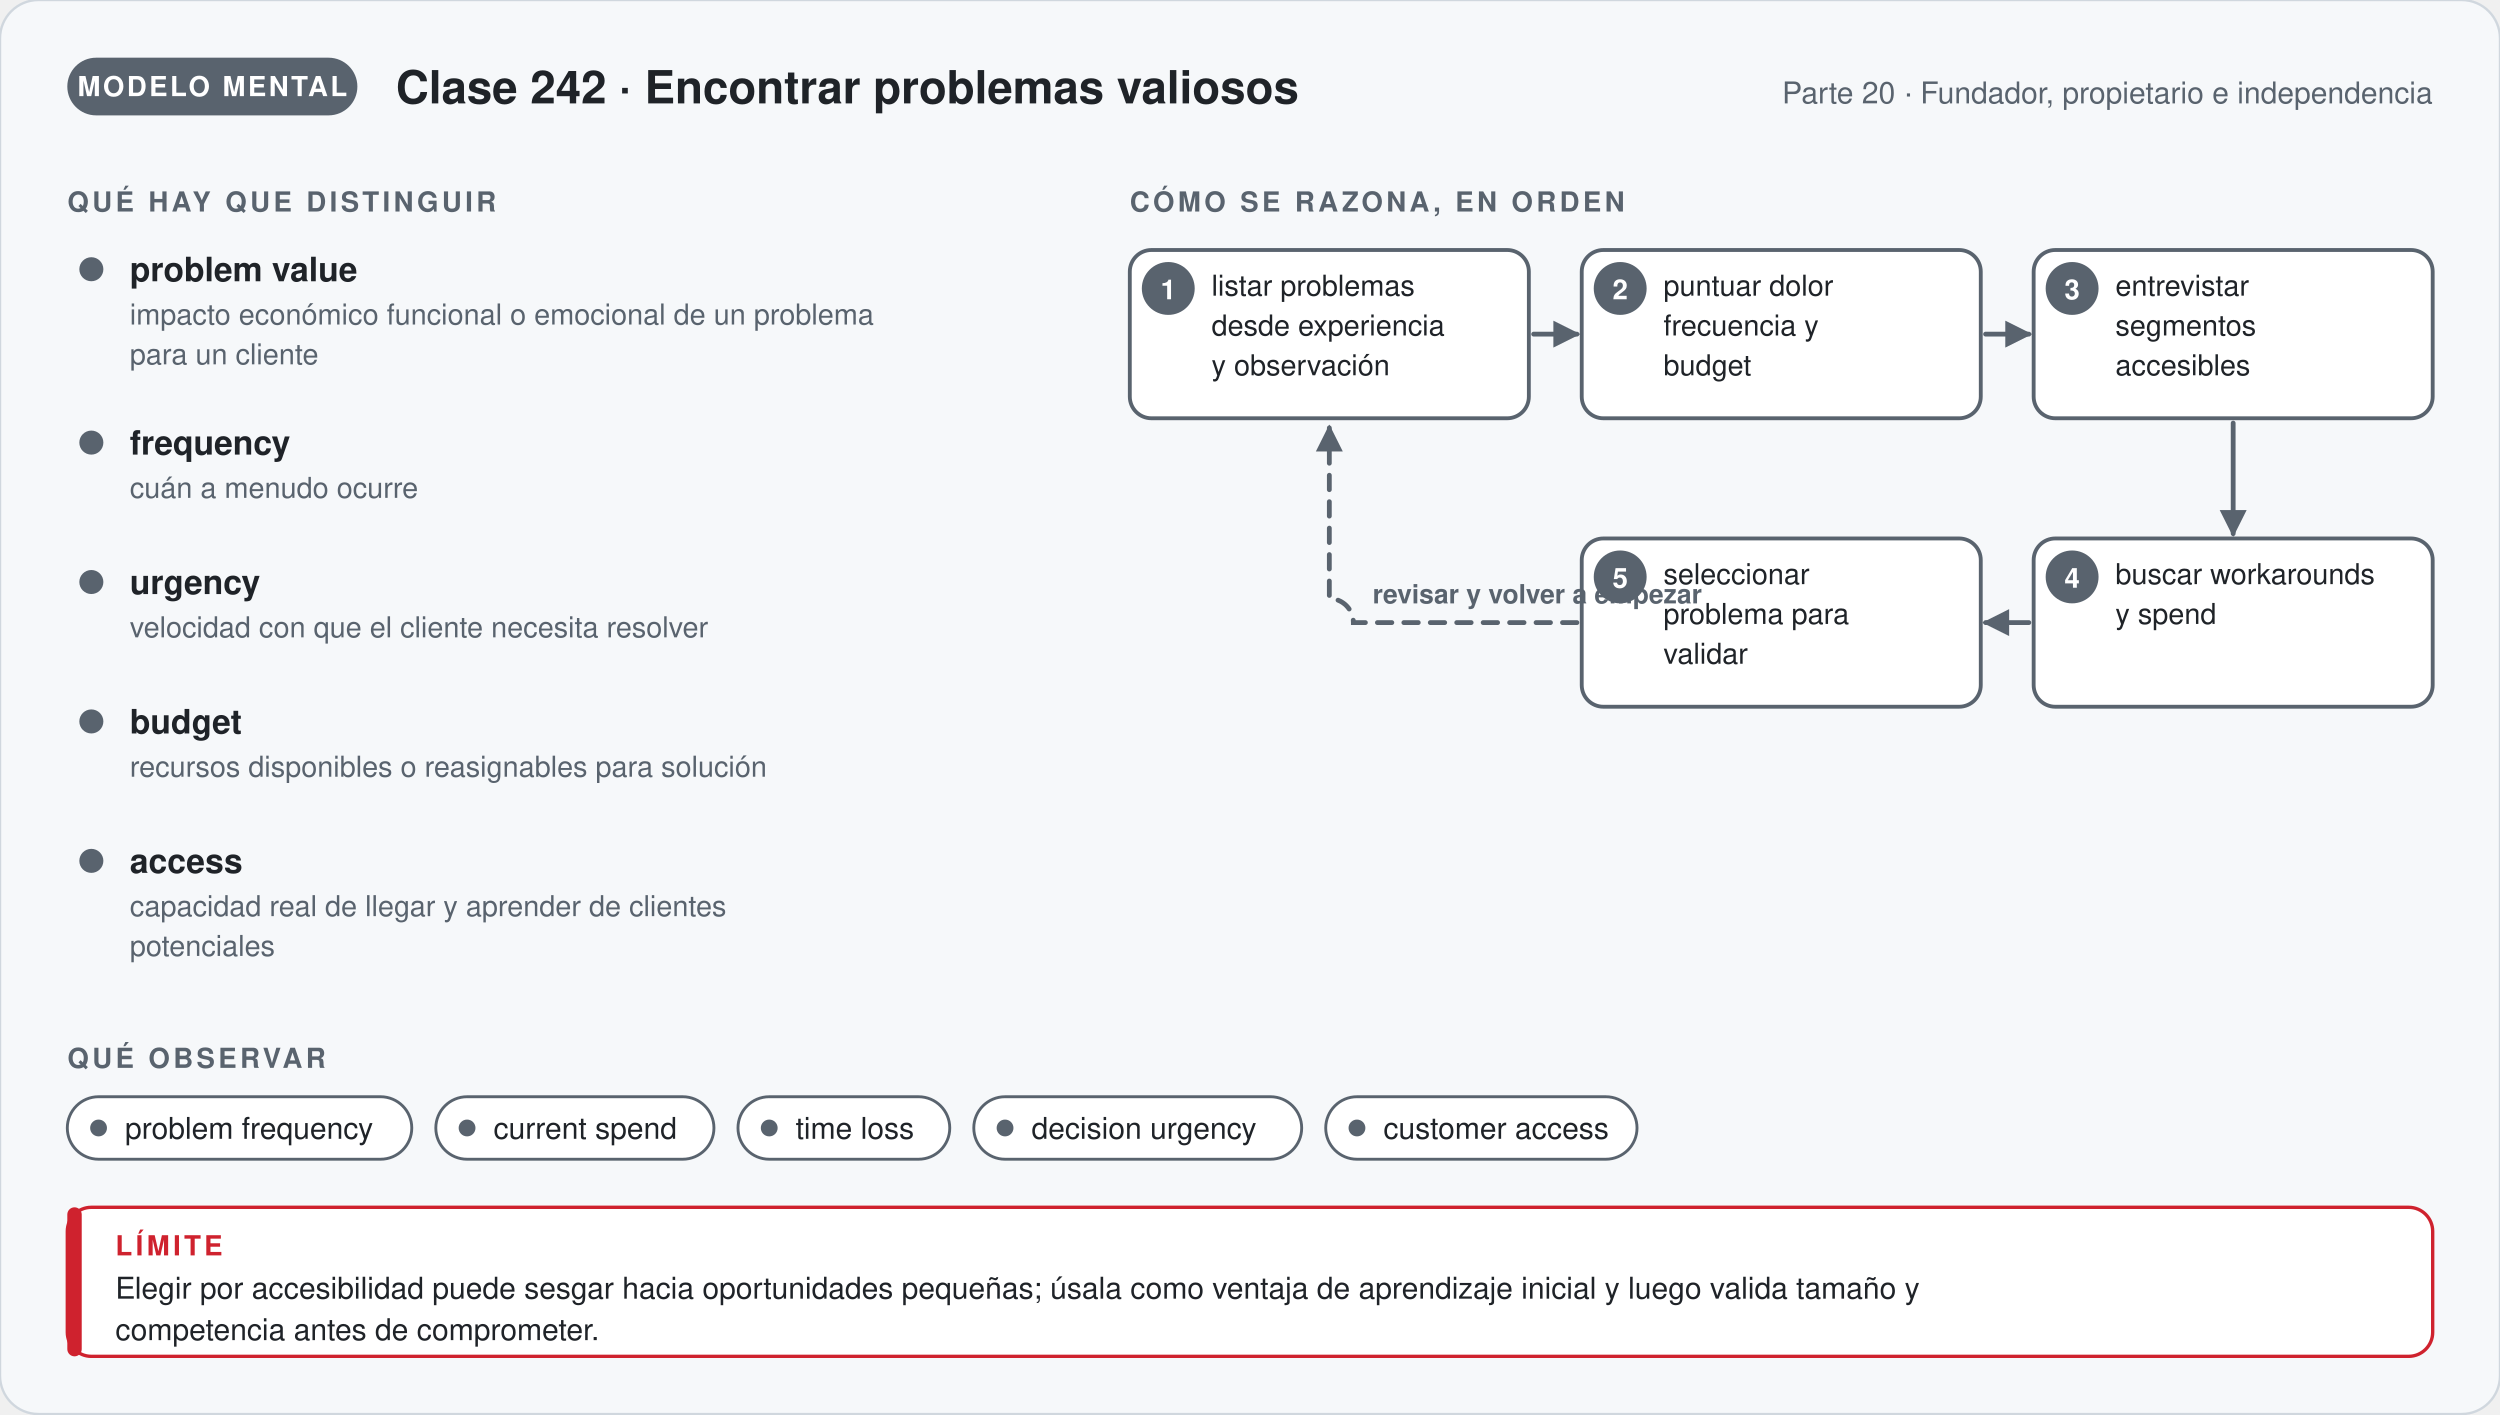
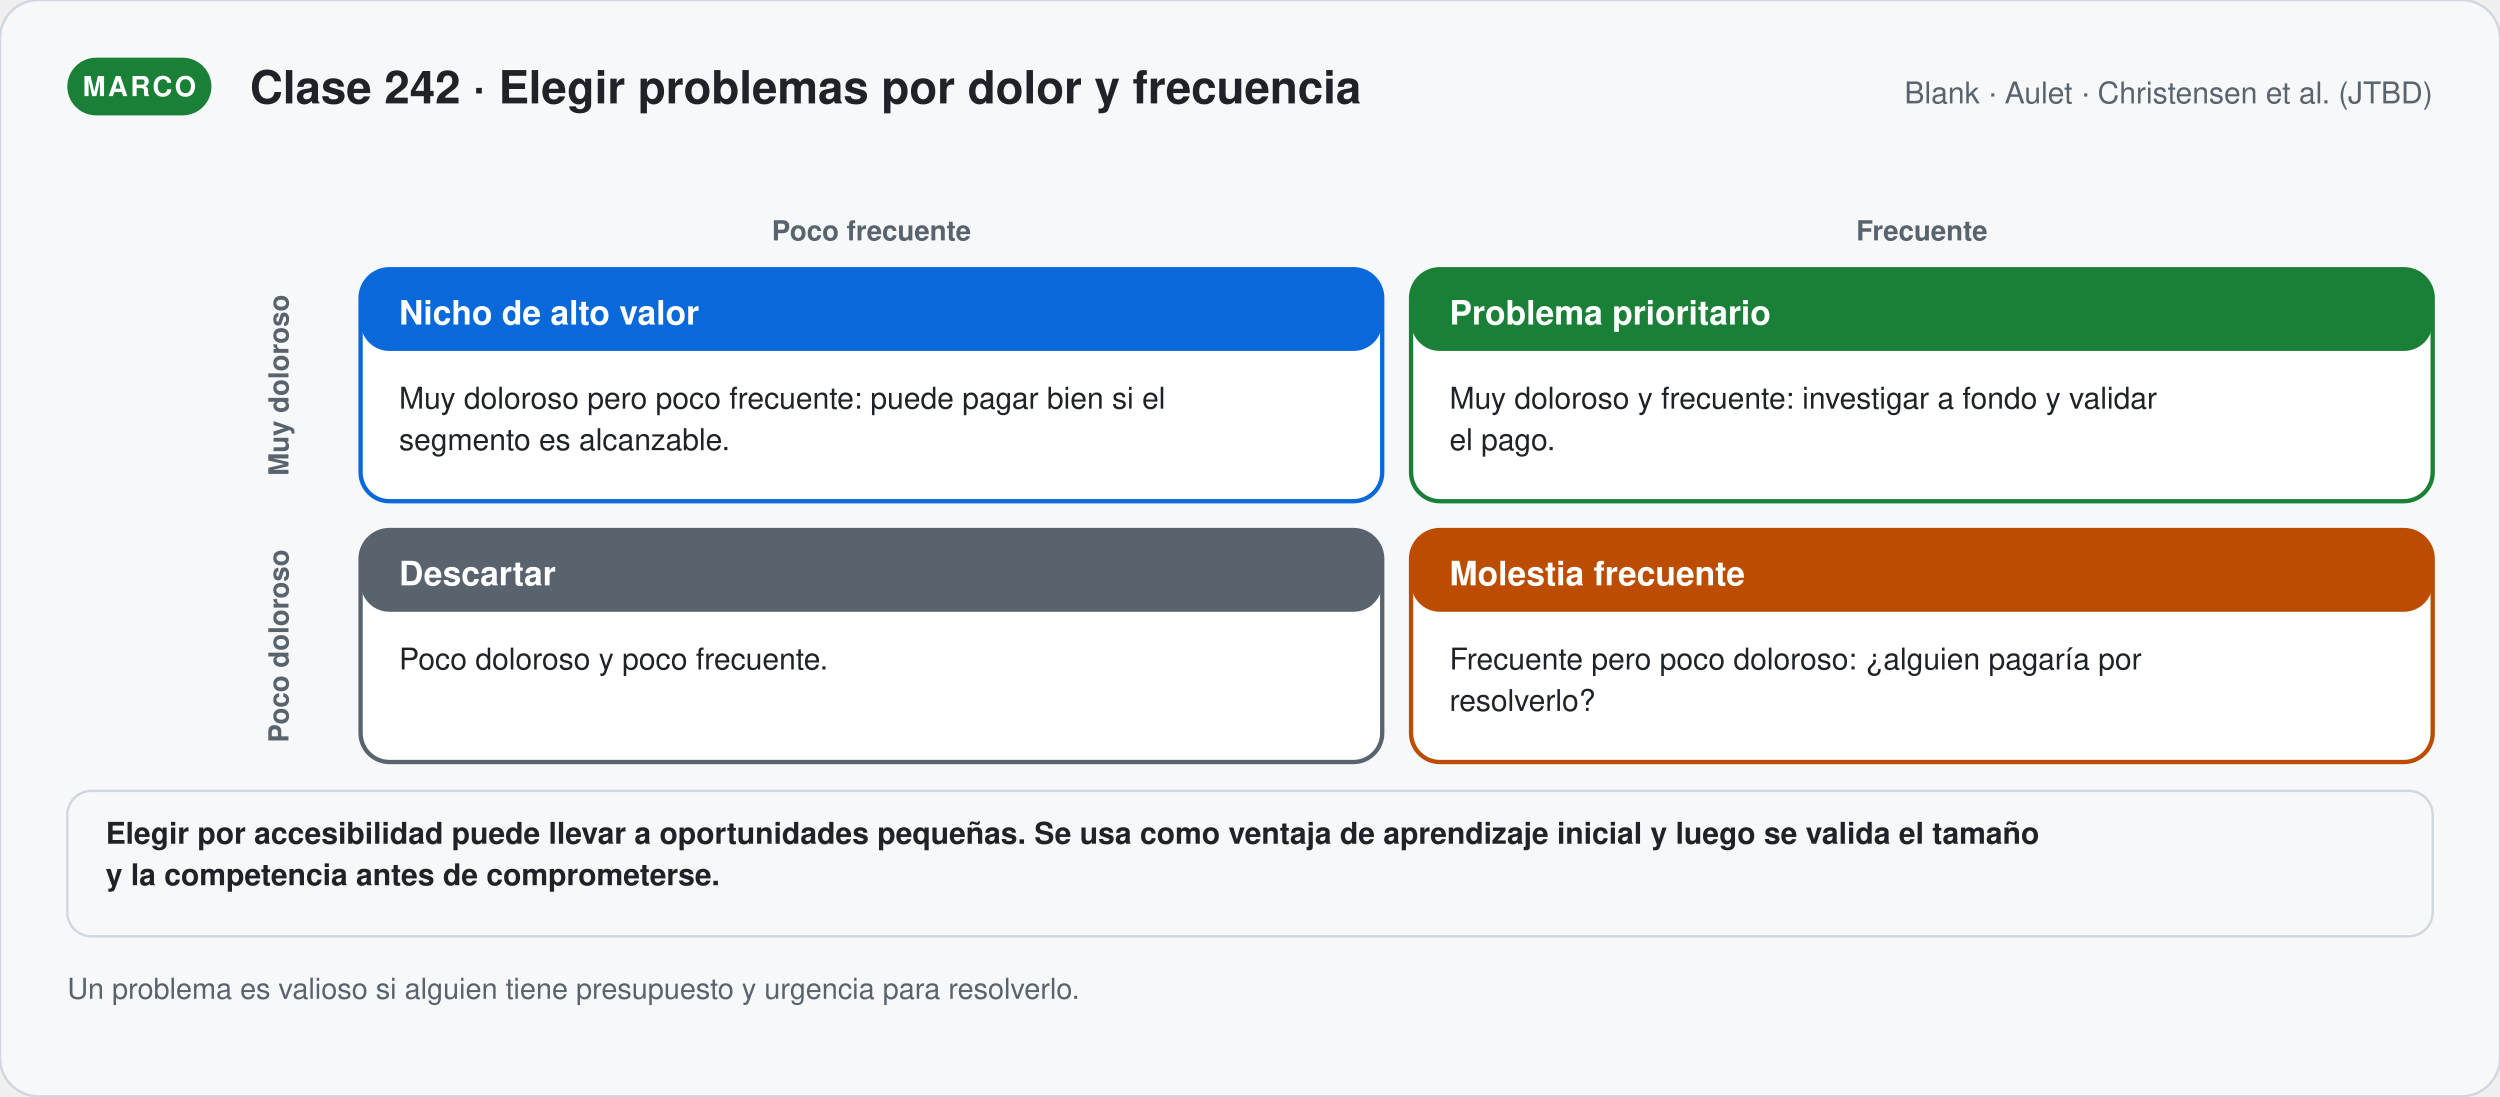
- <svg xmlns="http://www.w3.org/2000/svg" viewBox="0 0 1040 588.24" width="1040" role="img" aria-labelledby="t-g242 d-g242" font-family="'Segoe UI', 'Helvetica Neue', Helvetica, Arial, sans-serif">
+ <svg xmlns="http://www.w3.org/2000/svg" viewBox="0 0 1040 456.06" width="1040" role="img" aria-labelledby="t-s242 d-s242" font-family="'Segoe UI', 'Helvetica Neue', Helvetica, Arial, sans-serif">
  <defs>
-     <marker id="p-g242" viewBox="0 0 10 10" refX="8" refY="5" markerWidth="7" markerHeight="7" orient="auto">
+     <marker id="p-s242" viewBox="0 0 10 10" refX="8" refY="5" markerWidth="7" markerHeight="7" orient="auto">
      <path d="M1,1 L9,5 L1,9 Z" fill="#59636e" />
    </marker>
  </defs>
-   <rect width="1040" height="588.24" rx="16" fill="#f6f8fa" stroke="#d0d7de" />
-   <rect x="28" y="24" width="120.67" height="24" rx="12" fill="#59636e" />
-   <text x="88.335" y="40" font-size="11.5" font-weight="700" fill="#ffffff" text-anchor="middle" letter-spacing="1">MODELO MENTAL</text>
-   <text x="164.67" y="43" font-size="19" font-weight="700" fill="#1f2328" text-anchor="start">Clase 242 · Encontrar problemas valiosos</text>
-   <text x="1012" y="43" font-size="12.5" font-weight="400" fill="#59636e" text-anchor="end">Parte 20 · Fundador, propietario e independencia</text>
-   <text x="28" y="88" font-size="11.5" font-weight="700" fill="#59636e" text-anchor="start" letter-spacing="1.4">QUÉ HAY QUE DISTINGUIR</text>
-   <circle cx="38" cy="112" r="5" fill="#59636e" />
-   <text x="54" y="117" font-size="14" font-weight="700" fill="#1f2328" text-anchor="start">problem value</text>
-   <text x="54" y="135" font-size="12" font-weight="400" fill="#59636e" text-anchor="start">impacto económico funcional o emocional de un problema</text>
-   <text x="54" y="151.56" font-size="12" font-weight="400" fill="#59636e" text-anchor="start">para un cliente</text>
-   <circle cx="38" cy="184.12" r="5" fill="#59636e" />
-   <text x="54" y="189.12" font-size="14" font-weight="700" fill="#1f2328" text-anchor="start">frequency</text>
-   <text x="54" y="207.12" font-size="12" font-weight="400" fill="#59636e" text-anchor="start">cuán a menudo ocurre</text>
-   <circle cx="38" cy="242.12" r="5" fill="#59636e" />
-   <text x="54" y="247.12" font-size="14" font-weight="700" fill="#1f2328" text-anchor="start">urgency</text>
-   <text x="54" y="265.12" font-size="12" font-weight="400" fill="#59636e" text-anchor="start">velocidad con que el cliente necesita resolver</text>
-   <circle cx="38" cy="300.12" r="5" fill="#59636e" />
-   <text x="54" y="305.12" font-size="14" font-weight="700" fill="#1f2328" text-anchor="start">budget</text>
-   <text x="54" y="323.12" font-size="12" font-weight="400" fill="#59636e" text-anchor="start">recursos disponibles o reasignables para solución</text>
-   <circle cx="38" cy="358.12" r="5" fill="#59636e" />
-   <text x="54" y="363.12" font-size="14" font-weight="700" fill="#1f2328" text-anchor="start">access</text>
-   <text x="54" y="381.12" font-size="12" font-weight="400" fill="#59636e" text-anchor="start">capacidad real de llegar y aprender de clientes</text>
-   <text x="54" y="397.68" font-size="12" font-weight="400" fill="#59636e" text-anchor="start">potenciales</text>
-   <text x="470" y="88" font-size="11.5" font-weight="700" fill="#59636e" text-anchor="start" letter-spacing="1.4">CÓMO SE RAZONA, EN ORDEN</text>
-   <rect x="470" y="104" width="166" height="70" rx="9" fill="#ffffff" stroke="#59636e" stroke-width="1.6" />
-   <circle cx="486.0" cy="120" r="11" fill="#59636e" />
-   <text x="486" y="124.5" font-size="11.5" font-weight="700" fill="#ffffff" text-anchor="middle">1</text>
-   <text x="504" y="123" font-size="12" font-weight="400" fill="#1f2328" text-anchor="start">listar problemas</text>
-   <text x="504" y="139.56" font-size="12" font-weight="400" fill="#1f2328" text-anchor="start">desde experiencia</text>
-   <text x="504" y="156.12" font-size="12" font-weight="400" fill="#1f2328" text-anchor="start">y observación</text>
-   <rect x="658" y="104" width="166" height="70" rx="9" fill="#ffffff" stroke="#59636e" stroke-width="1.6" />
-   <circle cx="674.0" cy="120" r="11" fill="#59636e" />
-   <text x="674" y="124.5" font-size="11.5" font-weight="700" fill="#ffffff" text-anchor="middle">2</text>
-   <text x="692" y="123" font-size="12" font-weight="400" fill="#1f2328" text-anchor="start">puntuar dolor</text>
-   <text x="692" y="139.56" font-size="12" font-weight="400" fill="#1f2328" text-anchor="start">frecuencia y</text>
-   <text x="692" y="156.12" font-size="12" font-weight="400" fill="#1f2328" text-anchor="start">budget</text>
-   <rect x="846" y="104" width="166" height="70" rx="9" fill="#ffffff" stroke="#59636e" stroke-width="1.6" />
-   <circle cx="862.0" cy="120" r="11" fill="#59636e" />
-   <text x="862" y="124.5" font-size="11.5" font-weight="700" fill="#ffffff" text-anchor="middle">3</text>
-   <text x="880" y="123" font-size="12" font-weight="400" fill="#1f2328" text-anchor="start">entrevistar</text>
-   <text x="880" y="139.56" font-size="12" font-weight="400" fill="#1f2328" text-anchor="start">segmentos</text>
-   <text x="880" y="156.12" font-size="12" font-weight="400" fill="#1f2328" text-anchor="start">accesibles</text>
-   <rect x="846" y="224" width="166" height="70" rx="9" fill="#ffffff" stroke="#59636e" stroke-width="1.6" />
-   <circle cx="862.0" cy="240" r="11" fill="#59636e" />
-   <text x="862" y="244.5" font-size="11.5" font-weight="700" fill="#ffffff" text-anchor="middle">4</text>
-   <text x="880" y="243" font-size="12" font-weight="400" fill="#1f2328" text-anchor="start">buscar workarounds</text>
-   <text x="880" y="259.56" font-size="12" font-weight="400" fill="#1f2328" text-anchor="start">y spend</text>
-   <rect x="658" y="224" width="166" height="70" rx="9" fill="#ffffff" stroke="#59636e" stroke-width="1.6" />
-   <circle cx="674.0" cy="240" r="11" fill="#59636e" />
-   <text x="674" y="244.5" font-size="11.5" font-weight="700" fill="#ffffff" text-anchor="middle">5</text>
-   <text x="692" y="243" font-size="12" font-weight="400" fill="#1f2328" text-anchor="start">seleccionar</text>
-   <text x="692" y="259.56" font-size="12" font-weight="400" fill="#1f2328" text-anchor="start">problema para</text>
-   <text x="692" y="276.12" font-size="12" font-weight="400" fill="#1f2328" text-anchor="start">validar</text>
-   <path d="M638,139 L656,139" stroke="#59636e" stroke-width="2" fill="none" stroke-linecap="round" marker-end="url(#p-g242)" />
-   <path d="M826,139 L844,139" stroke="#59636e" stroke-width="2" fill="none" stroke-linecap="round" marker-end="url(#p-g242)" />
-   <path d="M929,176 L929,222" stroke="#59636e" stroke-width="2" fill="none" stroke-linecap="round" marker-end="url(#p-g242)" />
-   <path d="M844,259 L826,259" stroke="#59636e" stroke-width="2" fill="none" stroke-linecap="round" marker-end="url(#p-g242)" />
-   <path d="M656.0,259.0 H563.0 a10,10 0 0 0 -10,-10 V178" stroke="#59636e" stroke-width="2" fill="none" stroke-dasharray="6 5" stroke-linecap="round" marker-end="url(#p-g242)" />
-   <text x="571" y="251" font-size="11" font-weight="600" fill="#59636e" text-anchor="start">revisar y volver a empezar</text>
-   <text x="28" y="444.24" font-size="11.5" font-weight="700" fill="#59636e" text-anchor="start" letter-spacing="1.4">QUÉ OBSERVAR</text>
-   <rect x="28" y="456.24" width="143.3" height="26" rx="13" fill="#ffffff" stroke="#59636e" stroke-width="1.2" />
-   <circle cx="41" cy="469.24" r="3.5" fill="#59636e" />
-   <text x="52" y="473.74" font-size="12.5" font-weight="400" fill="#1f2328" text-anchor="start">problem frequency</text>
-   <rect x="181.3" y="456.24" width="115.7" height="26" rx="13" fill="#ffffff" stroke="#59636e" stroke-width="1.2" />
-   <circle cx="194.3" cy="469.24" r="3.5" fill="#59636e" />
-   <text x="205.3" y="473.74" font-size="12.5" font-weight="400" fill="#1f2328" text-anchor="start">current spend</text>
-   <rect x="307" y="456.24" width="88.1" height="26" rx="13" fill="#ffffff" stroke="#59636e" stroke-width="1.2" />
-   <circle cx="320" cy="469.24" r="3.5" fill="#59636e" />
-   <text x="331" y="473.74" font-size="12.5" font-weight="400" fill="#1f2328" text-anchor="start">time loss</text>
-   <rect x="405.1" y="456.24" width="136.4" height="26" rx="13" fill="#ffffff" stroke="#59636e" stroke-width="1.2" />
-   <circle cx="418.1" cy="469.24" r="3.5" fill="#59636e" />
-   <text x="429.1" y="473.74" font-size="12.5" font-weight="400" fill="#1f2328" text-anchor="start">decision urgency</text>
-   <rect x="551.5" y="456.24" width="129.5" height="26" rx="13" fill="#ffffff" stroke="#59636e" stroke-width="1.2" />
-   <circle cx="564.5" cy="469.24" r="3.5" fill="#59636e" />
-   <text x="575.5" y="473.74" font-size="12.5" font-weight="400" fill="#1f2328" text-anchor="start">customer access</text>
-   <rect x="28" y="502.24" width="984" height="62" rx="10" fill="#ffffff" stroke="#cf222e" stroke-width="1.4" />
-   <rect x="28" y="502.24" width="6" height="62" rx="3" fill="#cf222e" />
-   <text x="48" y="522.24" font-size="11.5" font-weight="700" fill="#cf222e" text-anchor="start" letter-spacing="1.4">LÍMITE</text>
-   <text x="48" y="540.24" font-size="12.5" font-weight="400" fill="#1f2328" text-anchor="start">Elegir por accesibilidad puede sesgar hacia oportunidades pequeñas; úsala como ventaja de aprendizaje inicial y luego valida tamaño y</text>
-   <text x="48" y="557.49" font-size="12.5" font-weight="400" fill="#1f2328" text-anchor="start">competencia antes de comprometer.</text>
+   <rect width="1040" height="456.06" rx="16" fill="#f6f8fa" stroke="#d0d7de" />
+   <rect x="28" y="24" width="59.95" height="24" rx="12" fill="#1a7f37" />
+   <text x="57.975" y="40" font-size="11.5" font-weight="700" fill="#ffffff" text-anchor="middle" letter-spacing="1">MARCO</text>
+   <text x="103.95" y="43" font-size="19" font-weight="700" fill="#1f2328" text-anchor="start">Clase 242 · Elegir problemas por dolor y frecuencia</text>
+   <text x="1012" y="43" font-size="12.5" font-weight="400" fill="#59636e" text-anchor="end">Blank · Aulet · Christensen et al. (JTBD)</text>
+   <text x="362.5" y="100" font-size="11.5" font-weight="700" fill="#59636e" text-anchor="middle">Poco frecuente</text>
+   <text x="799.5" y="100" font-size="11.5" font-weight="700" fill="#59636e" text-anchor="middle">Frecuente</text>
+   <text transform="translate(120,160.25) rotate(-90)" font-size="11.5" font-weight="700" fill="#59636e" text-anchor="middle">Muy doloroso</text>
+   <text transform="translate(120,268.75) rotate(-90)" font-size="11.5" font-weight="700" fill="#59636e" text-anchor="middle">Poco doloroso</text>
+   <rect x="150" y="112" width="425" height="96.5" rx="12" fill="#ffffff" stroke="#0969da" stroke-width="1.8" />
+   <rect x="150.0" y="112.0" width="425.0" height="34" rx="12" fill="#0969da" />
+   <text x="166" y="135" font-size="14" font-weight="700" fill="#ffffff" text-anchor="start">Nicho de alto valor</text>
+   <text x="166" y="170" font-size="12.5" font-weight="400" fill="#1f2328" text-anchor="start">Muy doloroso pero poco frecuente: puede pagar bien si el</text>
+   <text x="166" y="187.25" font-size="12.5" font-weight="400" fill="#1f2328" text-anchor="start">segmento es alcanzable.</text>
+   <rect x="587" y="112" width="425" height="96.5" rx="12" fill="#ffffff" stroke="#1a7f37" stroke-width="1.8" />
+   <rect x="587.0" y="112.0" width="425.0" height="34" rx="12" fill="#1a7f37" />
+   <text x="603" y="135" font-size="14" font-weight="700" fill="#ffffff" text-anchor="start">Problema prioritario</text>
+   <text x="603" y="170" font-size="12.5" font-weight="400" fill="#1f2328" text-anchor="start">Muy doloroso y frecuente: investigar a fondo y validar</text>
+   <text x="603" y="187.25" font-size="12.5" font-weight="400" fill="#1f2328" text-anchor="start">el pago.</text>
+   <rect x="150" y="220.5" width="425" height="96.5" rx="12" fill="#ffffff" stroke="#59636e" stroke-width="1.8" />
+   <rect x="150.0" y="220.5" width="425.0" height="34" rx="12" fill="#59636e" />
+   <text x="166" y="243.5" font-size="14" font-weight="700" fill="#ffffff" text-anchor="start">Descartar</text>
+   <text x="166" y="278.5" font-size="12.5" font-weight="400" fill="#1f2328" text-anchor="start">Poco doloroso y poco frecuente.</text>
+   <rect x="587" y="220.5" width="425" height="96.5" rx="12" fill="#ffffff" stroke="#bc4c00" stroke-width="1.8" />
+   <rect x="587.0" y="220.5" width="425.0" height="34" rx="12" fill="#bc4c00" />
+   <text x="603" y="243.5" font-size="14" font-weight="700" fill="#ffffff" text-anchor="start">Molestia frecuente</text>
+   <text x="603" y="278.5" font-size="12.5" font-weight="400" fill="#1f2328" text-anchor="start">Frecuente pero poco doloroso: ¿alguien pagaría por</text>
+   <text x="603" y="295.75" font-size="12.5" font-weight="400" fill="#1f2328" text-anchor="start">resolverlo?</text>
+   <rect x="28" y="329" width="984" height="60.5" rx="10" fill="#f6f8fa" stroke="#d0d7de" stroke-width="1" />
+   <text x="44" y="351" font-size="12.5" font-weight="600" fill="#1f2328" text-anchor="start">Elegir por accesibilidad puede llevar a oportunidades pequeñas. Se usa como ventaja de aprendizaje inicial y luego se valida el tamaño</text>
+   <text x="44" y="368.25" font-size="12.5" font-weight="600" fill="#1f2328" text-anchor="start">y la competencia antes de comprometerse.</text>
+   <text x="28" y="415.5" font-size="12" font-weight="400" fill="#59636e" text-anchor="start">Un problema es valioso si alguien tiene presupuesto y urgencia para resolverlo.</text>
</svg>
